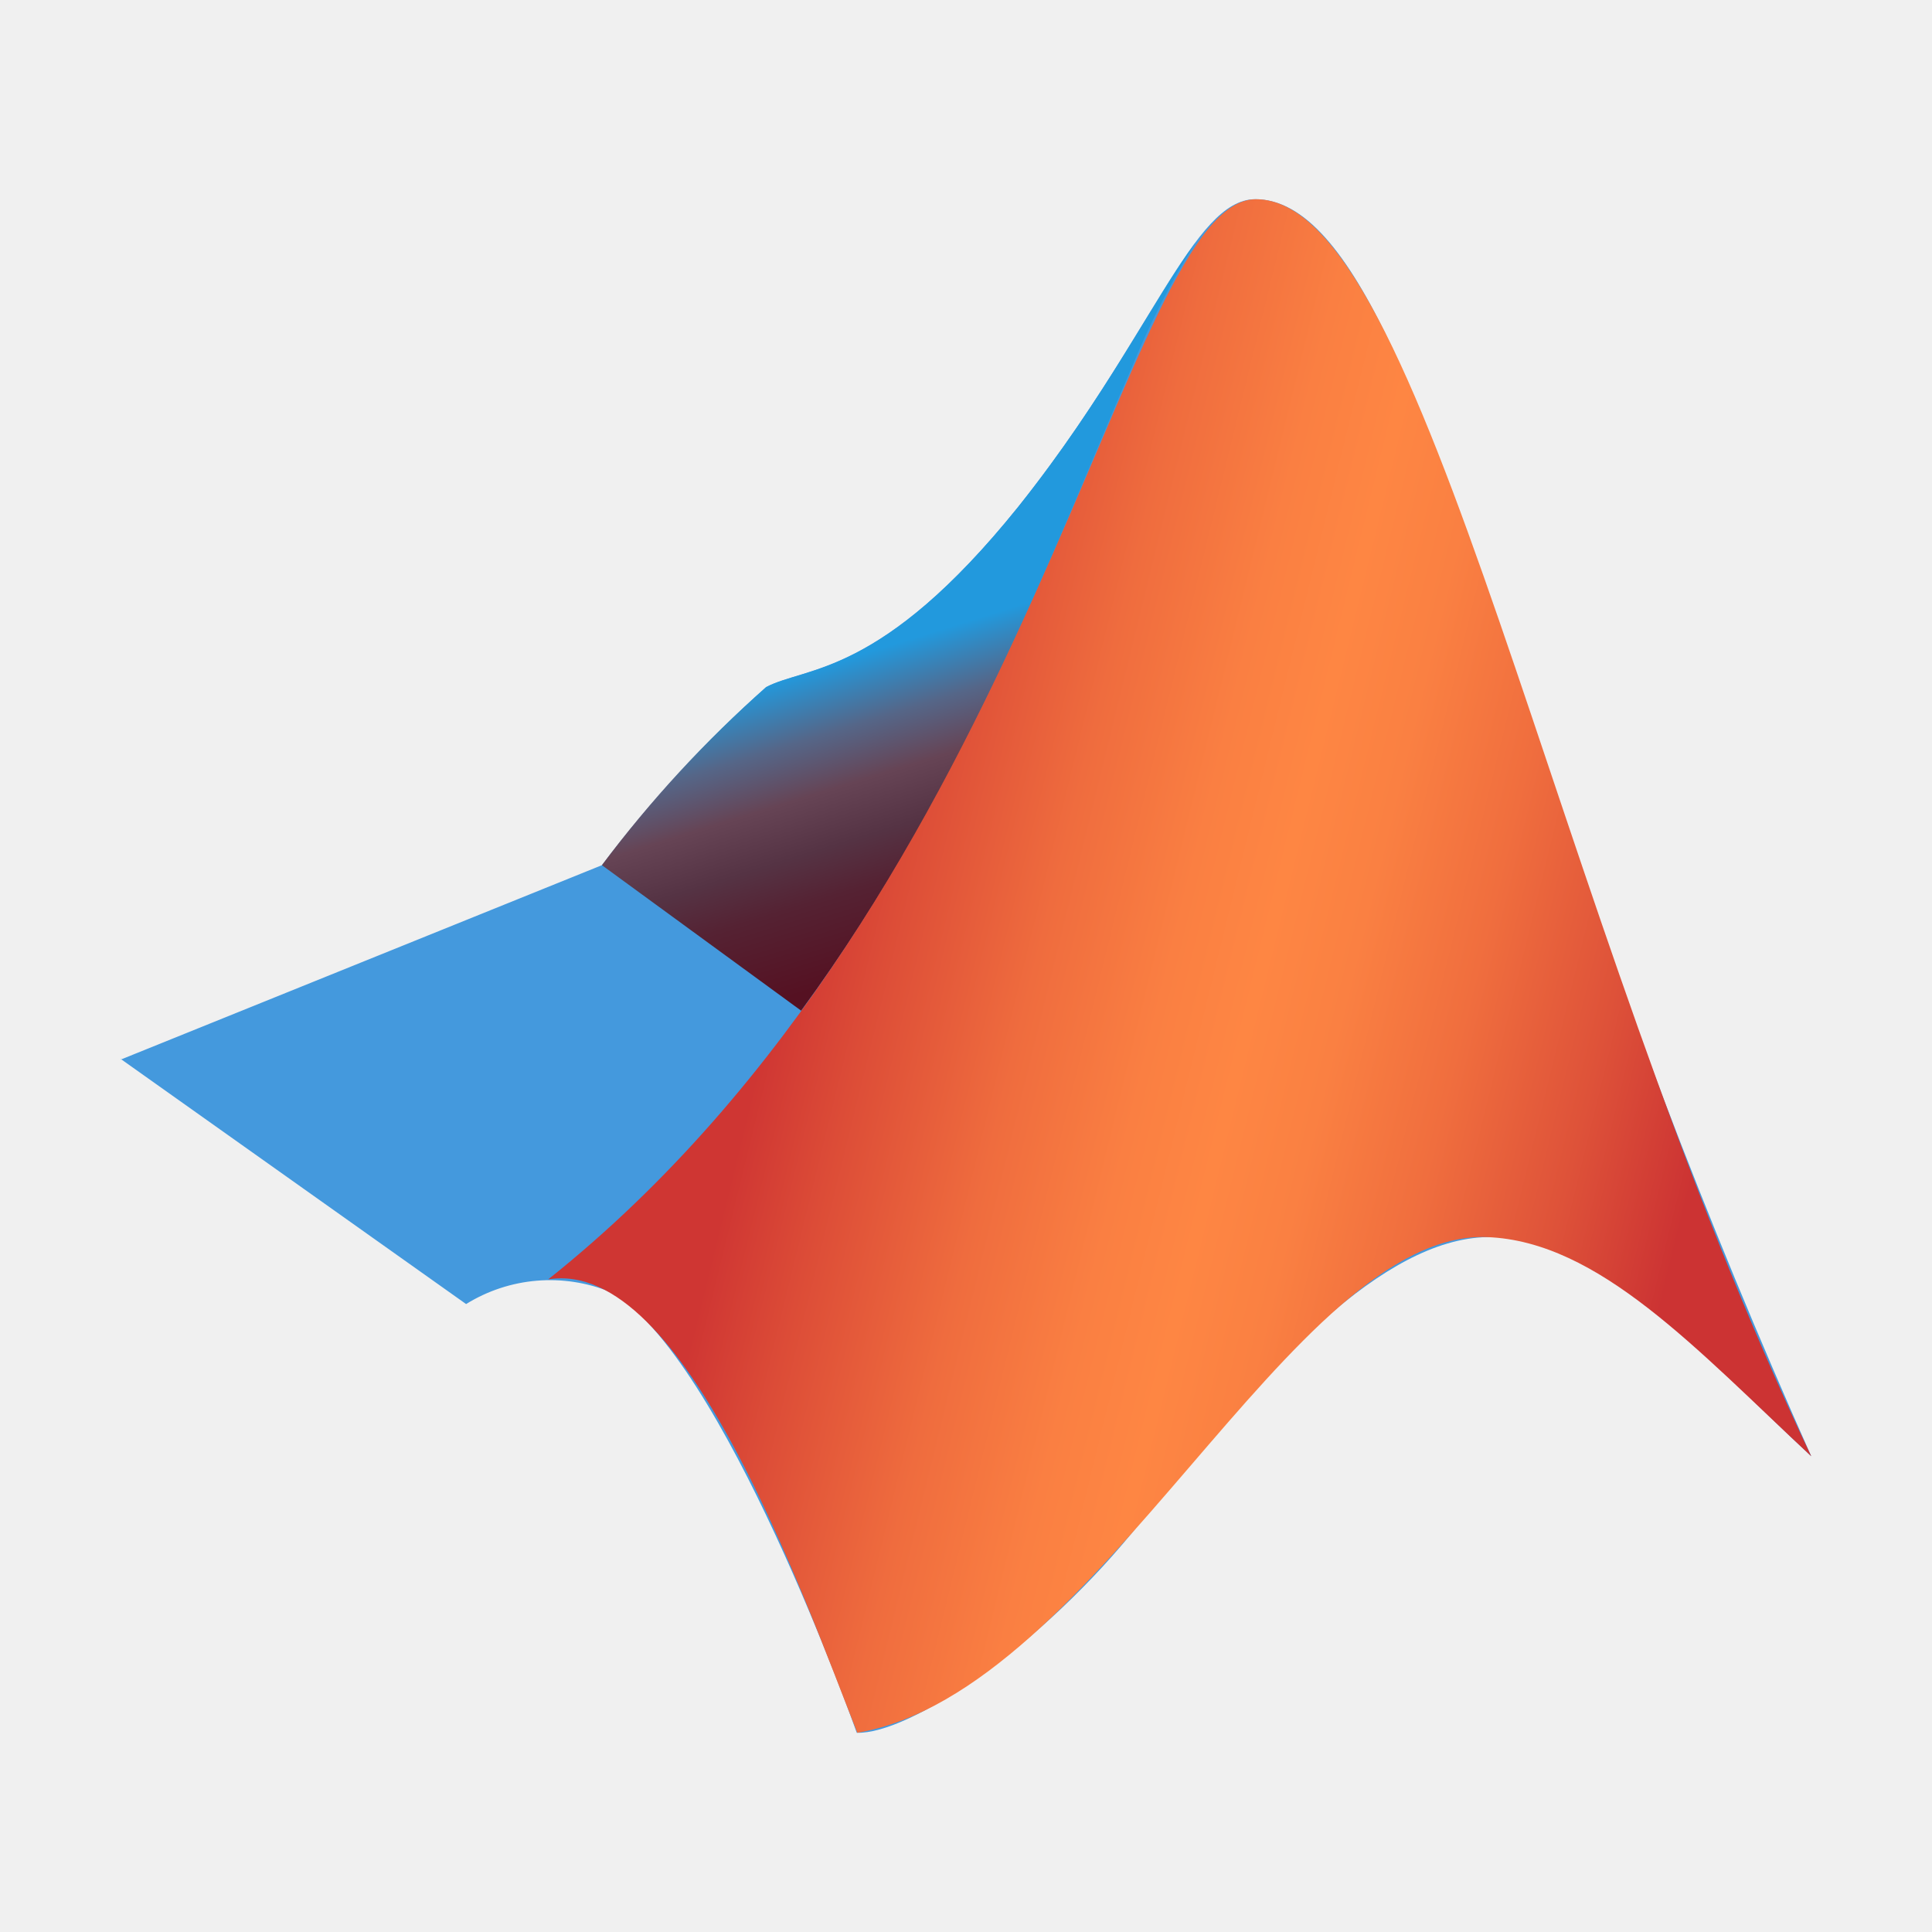
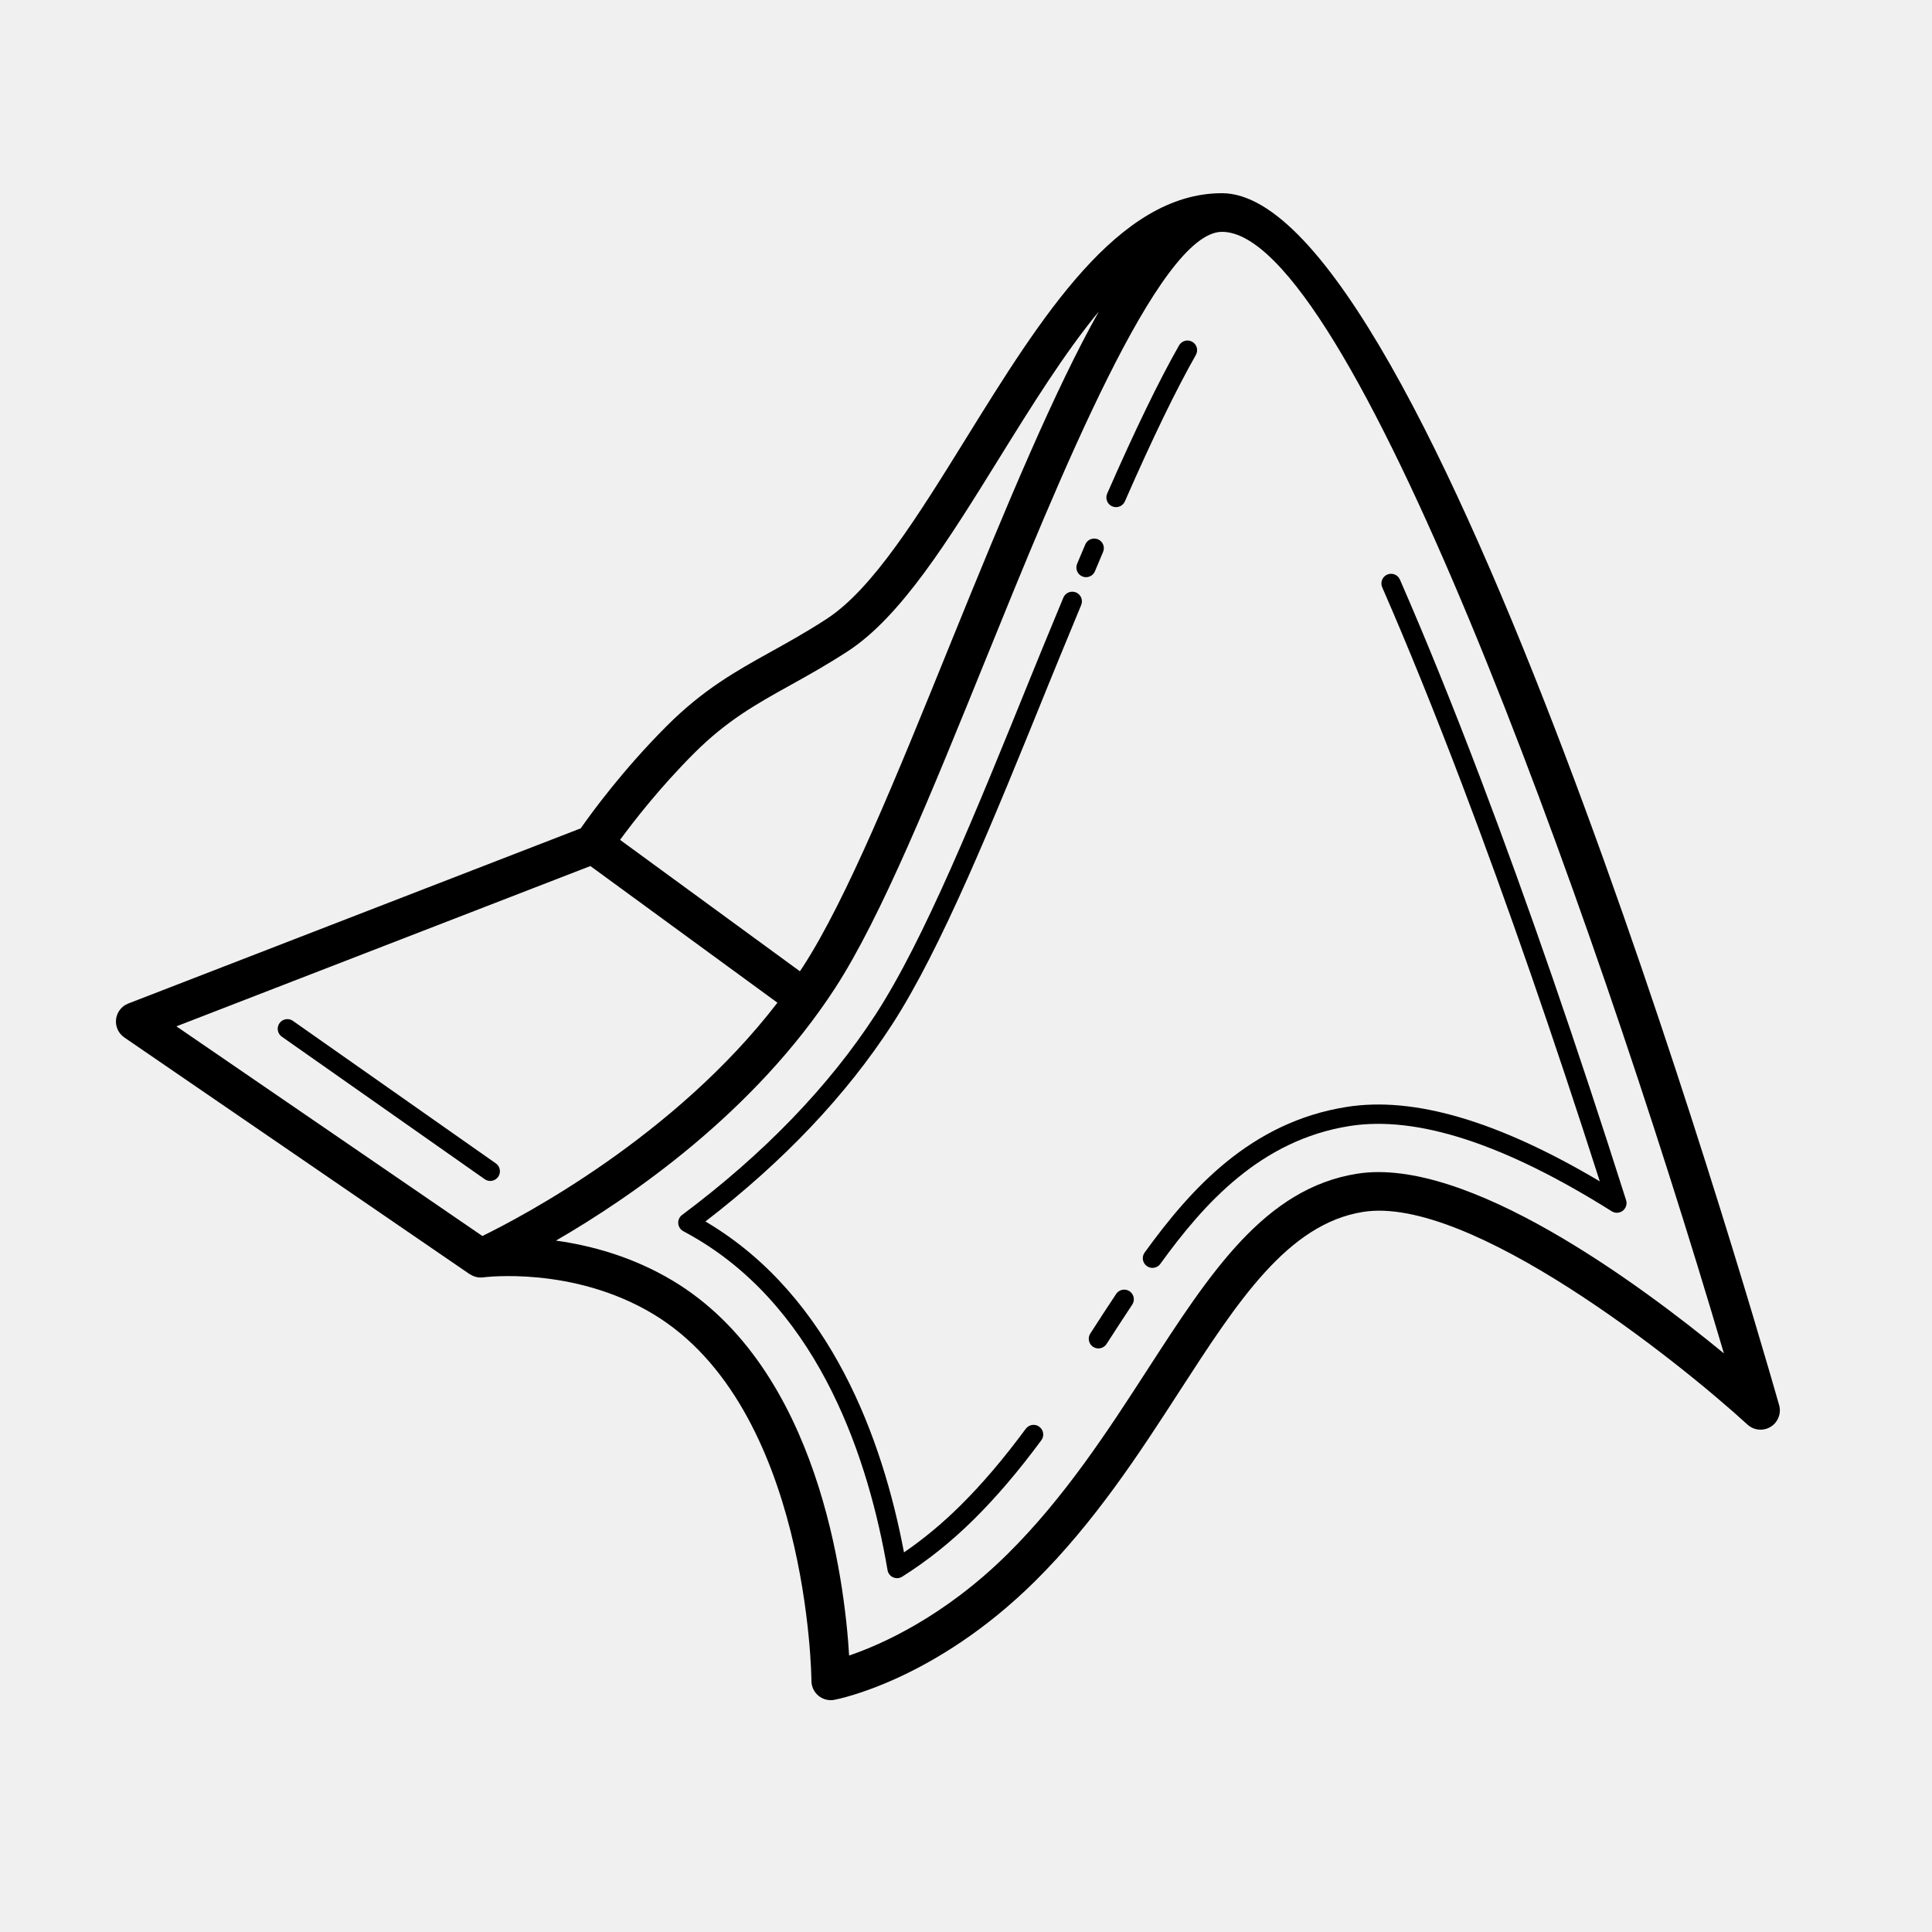
- <svg xmlns="http://www.w3.org/2000/svg" viewBox="0 0 128 128">
-   <defs>
-     <linearGradient id="matlab-original-a" gradientUnits="userSpaceOnUse" x1="16.803" y1="16.631" x2="15.013" y2="22.411" gradientTransform="matrix(4 0 0 -4 0 128)">
-       <stop offset="0" stop-color="#512" />
-       <stop offset=".23" stop-color="#523" />
-       <stop offset=".36" stop-color="#534" />
-       <stop offset=".51" stop-color="#645" />
-       <stop offset=".66" stop-color="#568" />
-       <stop offset=".84" stop-color="#29d" />
-     </linearGradient>
-     <linearGradient id="matlab-original-b" gradientUnits="userSpaceOnUse" x1="29.71" y1="18.983" x2="11.71" y2="14.563" gradientTransform="scale(4)">
-       <stop offset=".081" stop-color="#c33" />
-       <stop offset=".189" stop-color="#de5239" />
-       <stop offset=".313" stop-color="#f06e3e" />
-       <stop offset=".421" stop-color="#fa8042" />
-       <stop offset=".5" stop-color="#fe8643" />
-       <stop offset=".58" stop-color="#fa7f42" />
-       <stop offset=".696" stop-color="#ef6c3e" />
-       <stop offset=".833" stop-color="#dc4c37" />
-       <stop offset=".916" stop-color="#cf3633" />
-     </linearGradient>
-   </defs>
-   <path d="M8 70.2l31.879-12.88a82.62 82.62 0 0110.883-11.8c2.636-1.399 7.597-.641 16.68-11.918 8.796-11 11.597-20.403 15.718-20.403 6.52 0 11.32 14.082 18.602 35.403A461.75 461.75 0 00120 96.48c-7.602-7.082-14.078-14.718-21.48-14.52-6.88.161-14.52 8.321-22.88 18.802C69 109.16 60.2 114.922 56.763 114.8c0 0-8.883-25.121-16.32-29.2a10.563 10.563 0 00-9.563.797L8 70.16zm0 0" fill="#49d" />
-   <path d="M79.2 16.078c-2.68 3.602-5.92 10.203-11.76 17.524-9.082 11.277-14 10.52-16.68 11.918a78.673 78.673 0 00-10.882 11.8l13.2 9.64C64.28 51.68 70.28 35.122 74.96 24.399a54.649 54.649 0 014.238-8.32zm0 0" fill="url(#matlab-original-a)" />
-   <path d="M83.2 13.2c-8.72 0-14.68 45.921-46.88 71.562 9.04-1.48 16.88 20.957 20.48 30.039 16-2.723 28.802-33.32 41.72-32.84 7.402.277 13.878 7.437 21.48 14.52C102.64 60 94.52 13.198 83.2 13.198zm0 0" fill="url(#matlab-original-b)" />
+ <svg xmlns="http://www.w3.org/2000/svg" x="0px" y="0px" width="100" height="100" viewBox="0 0 100 100">
+   <path d="M92.087,72.725C90.252,66.305,73.86,10,63.25,10c-5.383,0-9.383,6.454-13.251,12.696c-2.481,4.004-4.825,7.786-7.208,9.336 c-1.034,0.673-1.965,1.19-2.865,1.69c-1.808,1.004-3.515,1.953-5.415,3.854c-2.288,2.287-3.926,4.543-4.453,5.299L6.639,51.942 c-0.346,0.134-0.589,0.449-0.632,0.817c-0.043,0.368,0.122,0.73,0.428,0.94L24.31,65.95l0.003-0.005 c0.2,0.137,0.446,0.205,0.699,0.171c0.045-0.006,4.631-0.601,8.789,1.894C41.859,72.844,42,86.862,42,87.003 c0.001,0.296,0.134,0.578,0.362,0.767C42.543,87.92,42.77,88,43,88c0.062,0,0.122-0.005,0.183-0.017 c0.211-0.039,5.209-1.017,10.375-6.125c3.115-3.081,5.441-6.676,7.493-9.848c3.008-4.65,5.605-8.666,9.508-9.283 c5.492-0.87,16.224,7.653,19.891,11.01c0.33,0.302,0.819,0.348,1.202,0.113C92.031,73.615,92.209,73.156,92.087,72.725z M35.925,38.99c1.703-1.703,3.218-2.545,4.973-3.52c0.93-0.517,1.892-1.051,2.984-1.762c2.757-1.793,5.215-5.76,7.817-9.958 c1.683-2.715,3.393-5.466,5.176-7.627c-2.265,4.03-4.73,9.912-7.708,17.257c-2.745,6.77-5.337,13.164-7.618,16.675 c-0.048,0.074-0.099,0.145-0.147,0.218l-9.308-6.802C32.811,42.493,34.179,40.735,35.925,38.99z M24.967,63.975L9.13,53.123 l21.428-8.297l9.681,7.074C34.923,58.824,27.009,62.98,24.967,63.975z M70.246,60.751c-4.784,0.757-7.606,5.12-10.874,10.172 c-1.997,3.086-4.26,6.584-7.221,9.512c-3.299,3.262-6.543,4.69-8.2,5.255c-0.23-3.82-1.553-14.855-9.121-19.396 c-2.099-1.259-4.268-1.834-6.055-2.08c3.927-2.273,10.28-6.65,14.451-13.071c2.385-3.672,5.012-10.152,7.794-17.013 C54.807,24.791,59.992,12,63.25,12c6.551,0,18.981,34.33,25.978,58.05C84.85,66.453,75.932,59.849,70.246,60.751z" />
+   <path d="M57.765,26.25c-0.067,0-0.136-0.014-0.201-0.042c-0.253-0.111-0.367-0.406-0.257-0.659 c1.458-3.323,2.675-5.833,3.721-7.671c0.136-0.24,0.44-0.325,0.682-0.188c0.24,0.136,0.324,0.442,0.188,0.682 c-1.028,1.809-2.23,4.288-3.674,7.579C58.141,26.138,57.957,26.25,57.765,26.25z" />
+   <path d="M56.213,29.875c-0.064,0-0.131-0.013-0.193-0.039c-0.255-0.107-0.375-0.4-0.268-0.655l0.423-1.001 c0.107-0.255,0.399-0.372,0.655-0.266c0.254,0.108,0.373,0.401,0.265,0.655l-0.421,0.999 C56.594,29.76,56.408,29.875,56.213,29.875z" />
+   <path d="M46.432,81.686c-0.069,0-0.139-0.014-0.204-0.043c-0.152-0.068-0.261-0.208-0.289-0.373 c-0.974-5.706-3.469-13.307-9.822-17.119c-0.249-0.149-0.499-0.291-0.748-0.424c-0.151-0.081-0.25-0.232-0.264-0.403 c-0.013-0.17,0.063-0.336,0.199-0.438c4.226-3.158,7.597-6.65,10.02-10.38c2.516-3.874,5.186-10.461,8.014-17.436 c0.403-0.997,0.824-2.014,1.282-3.123l0.419-1.013c0.105-0.255,0.397-0.374,0.652-0.271c0.256,0.105,0.377,0.398,0.271,0.653 l-0.418,1.013c-0.458,1.107-0.878,2.123-1.281,3.117c-2.846,7.02-5.533,13.65-8.102,17.604c-2.368,3.647-5.612,7.067-9.648,10.173 c0.039,0.023,0.078,0.046,0.117,0.07c6.401,3.84,9.062,11.245,10.16,17.059c1.012-0.693,1.984-1.5,2.9-2.406 c1.135-1.122,2.248-2.428,3.405-3.994c0.166-0.222,0.48-0.268,0.699-0.104c0.223,0.164,0.27,0.477,0.105,0.699 c-1.188,1.607-2.335,2.952-3.507,4.11c-1.154,1.142-2.397,2.135-3.695,2.952C46.617,81.66,46.524,81.686,46.432,81.686z" />
+   <path fill="#fff" d="M58.186,67.25c-0.445,0.671-0.888,1.355-1.334,2.044" />
+   <path d="M56.853,69.794c-0.094,0-0.188-0.026-0.271-0.08c-0.231-0.15-0.298-0.459-0.148-0.691c0.446-0.691,0.89-1.376,1.338-2.049 c0.152-0.231,0.463-0.292,0.693-0.14c0.229,0.153,0.292,0.463,0.139,0.693c-0.444,0.669-0.886,1.352-1.33,2.039 C57.177,69.713,57.016,69.794,56.853,69.794z" />
+   <path d="M59.651,65.625c-0.102,0-0.204-0.031-0.293-0.095c-0.224-0.162-0.274-0.475-0.112-0.698 c2.378-3.286,5.479-6.751,10.453-7.537c3.479-0.555,7.834,0.723,13.106,3.852c-2.395-7.483-4.786-14.379-7.116-20.514 c-1.432-3.77-2.826-7.213-4.146-10.234c-0.11-0.253,0.005-0.548,0.258-0.658c0.254-0.111,0.548,0.004,0.658,0.258 c1.327,3.036,2.729,6.495,4.166,10.279c2.468,6.5,5.005,13.849,7.541,21.843c0.063,0.2-0.005,0.418-0.171,0.547 c-0.165,0.128-0.395,0.14-0.571,0.028c-5.565-3.497-10.084-4.964-13.568-4.413c-4.612,0.729-7.542,4.017-9.799,7.136 C59.959,65.553,59.806,65.625,59.651,65.625z" />
+   <line x1="14.875" x2="25.375" y1="53.25" y2="60.625" fill="#fff" stroke="#000" stroke-linecap="round" stroke-linejoin="round" stroke-miterlimit="10" />
</svg>
